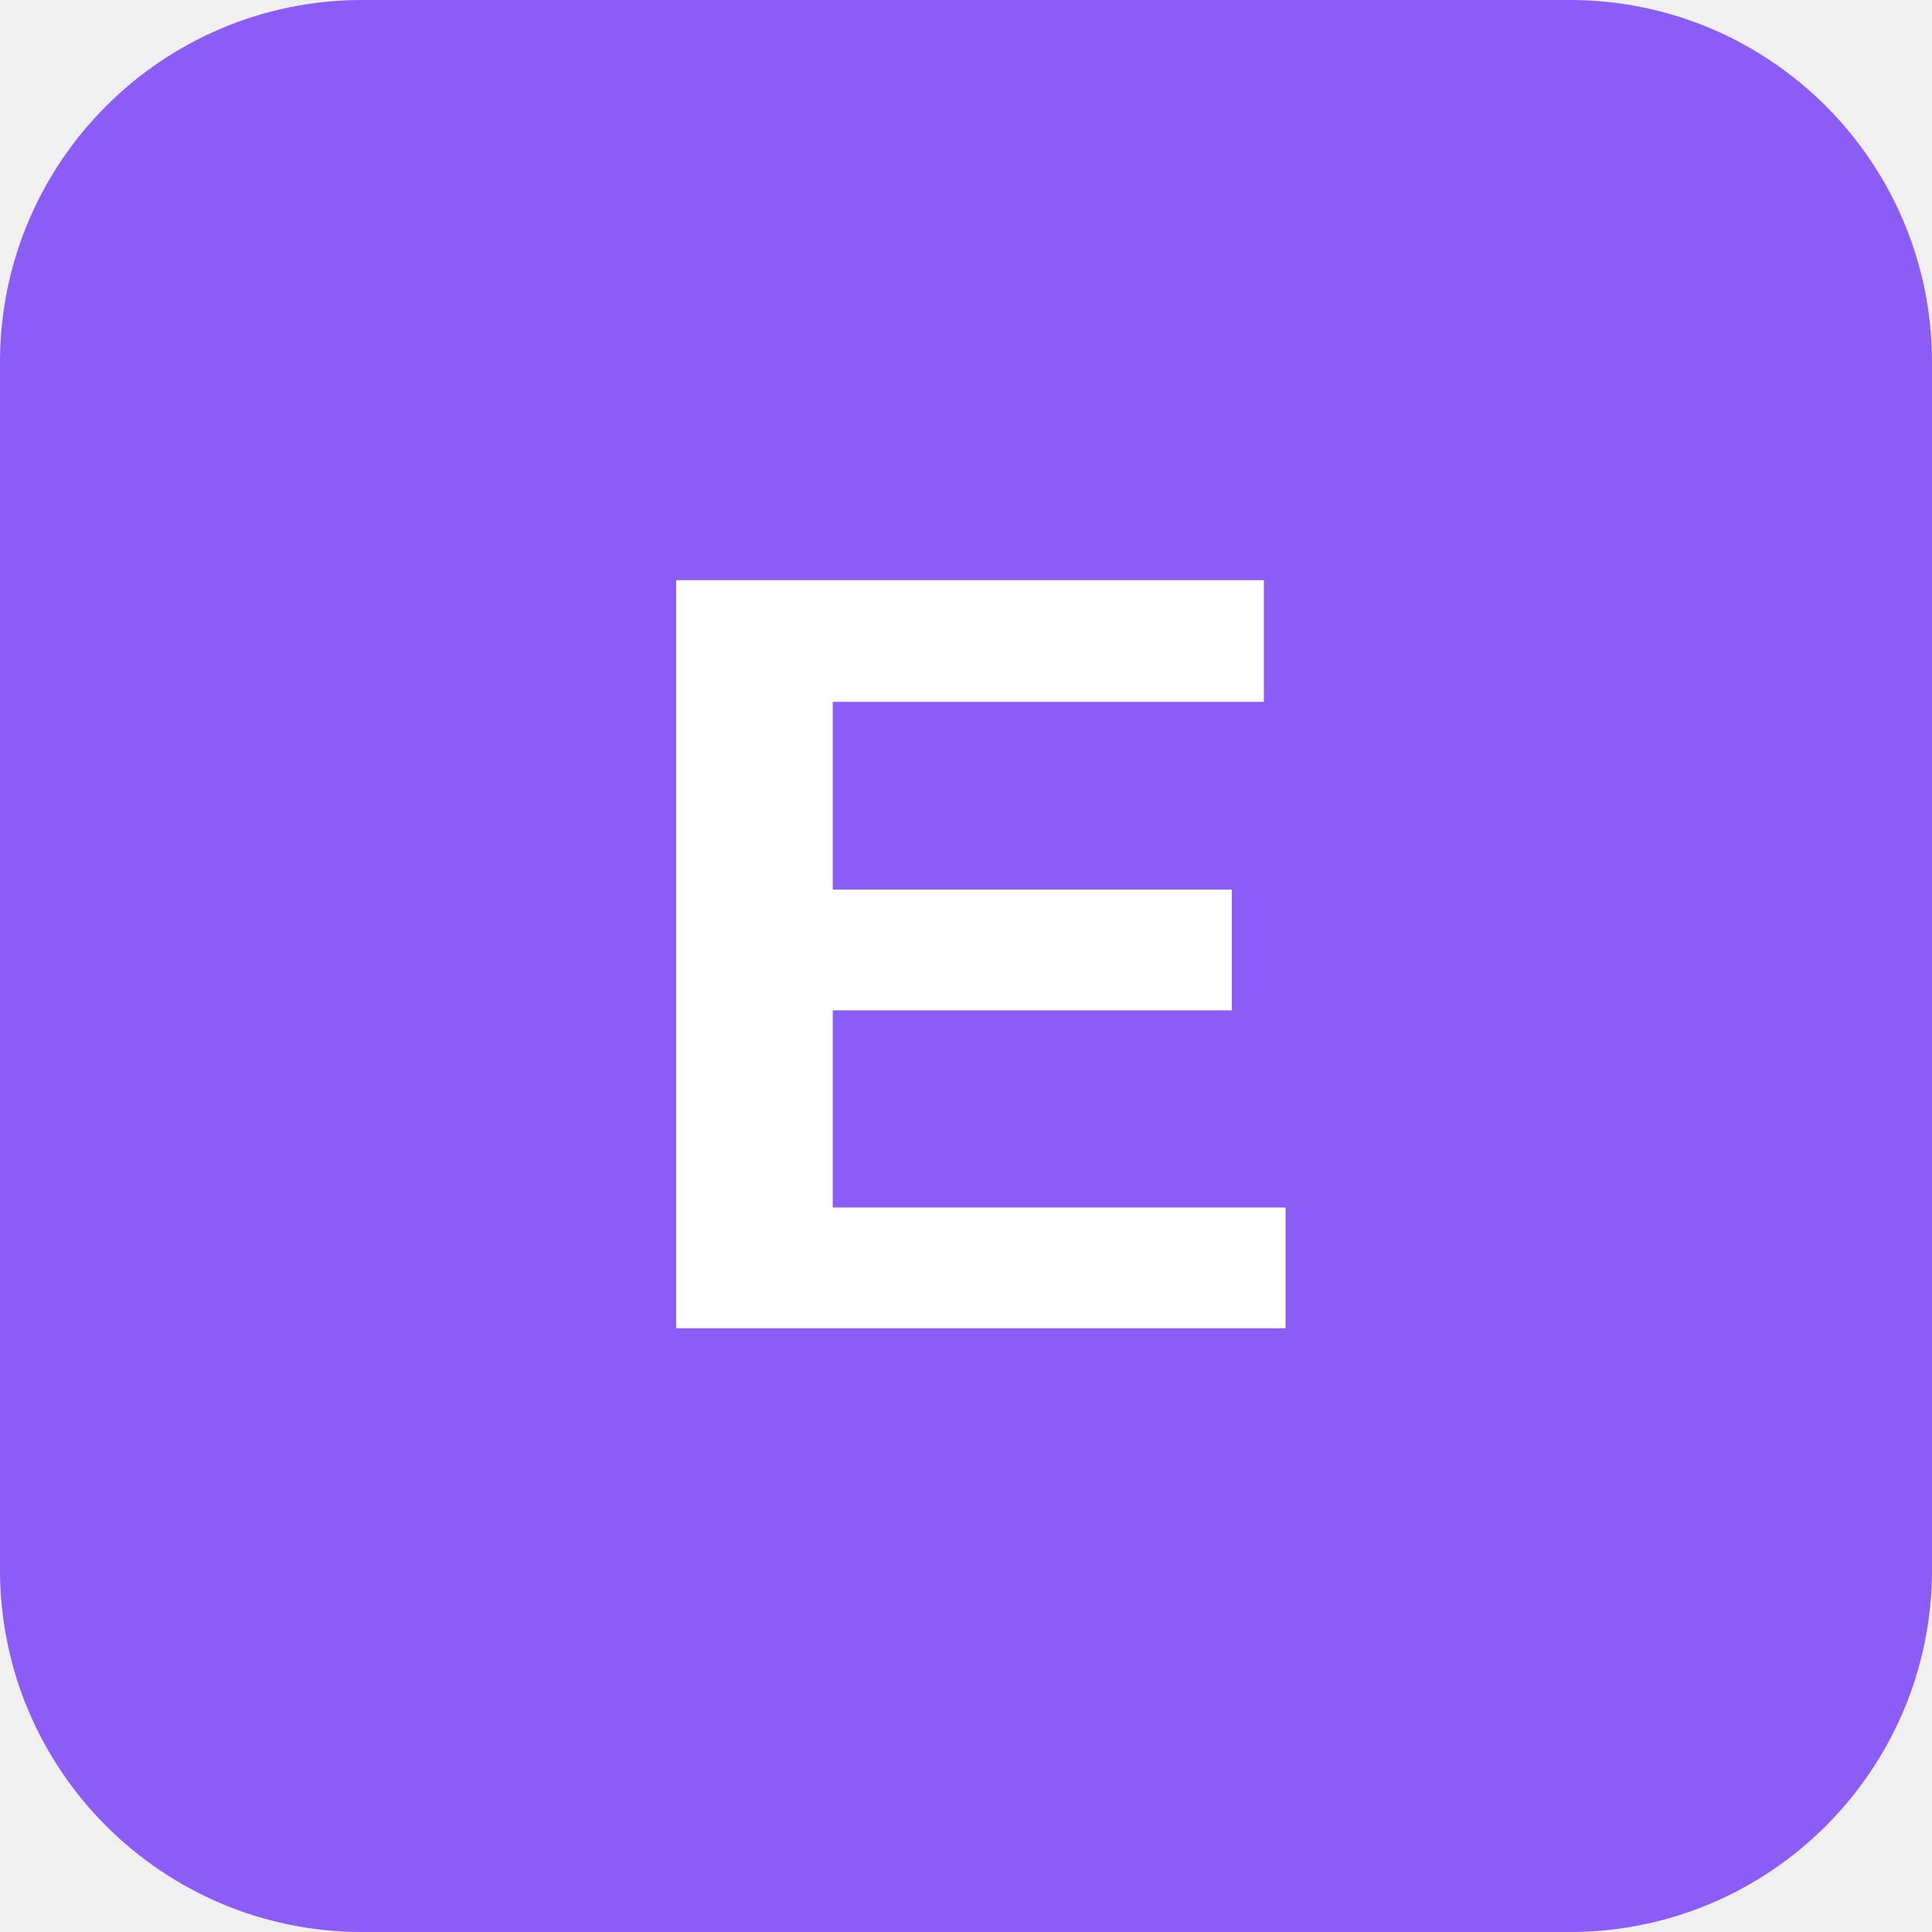
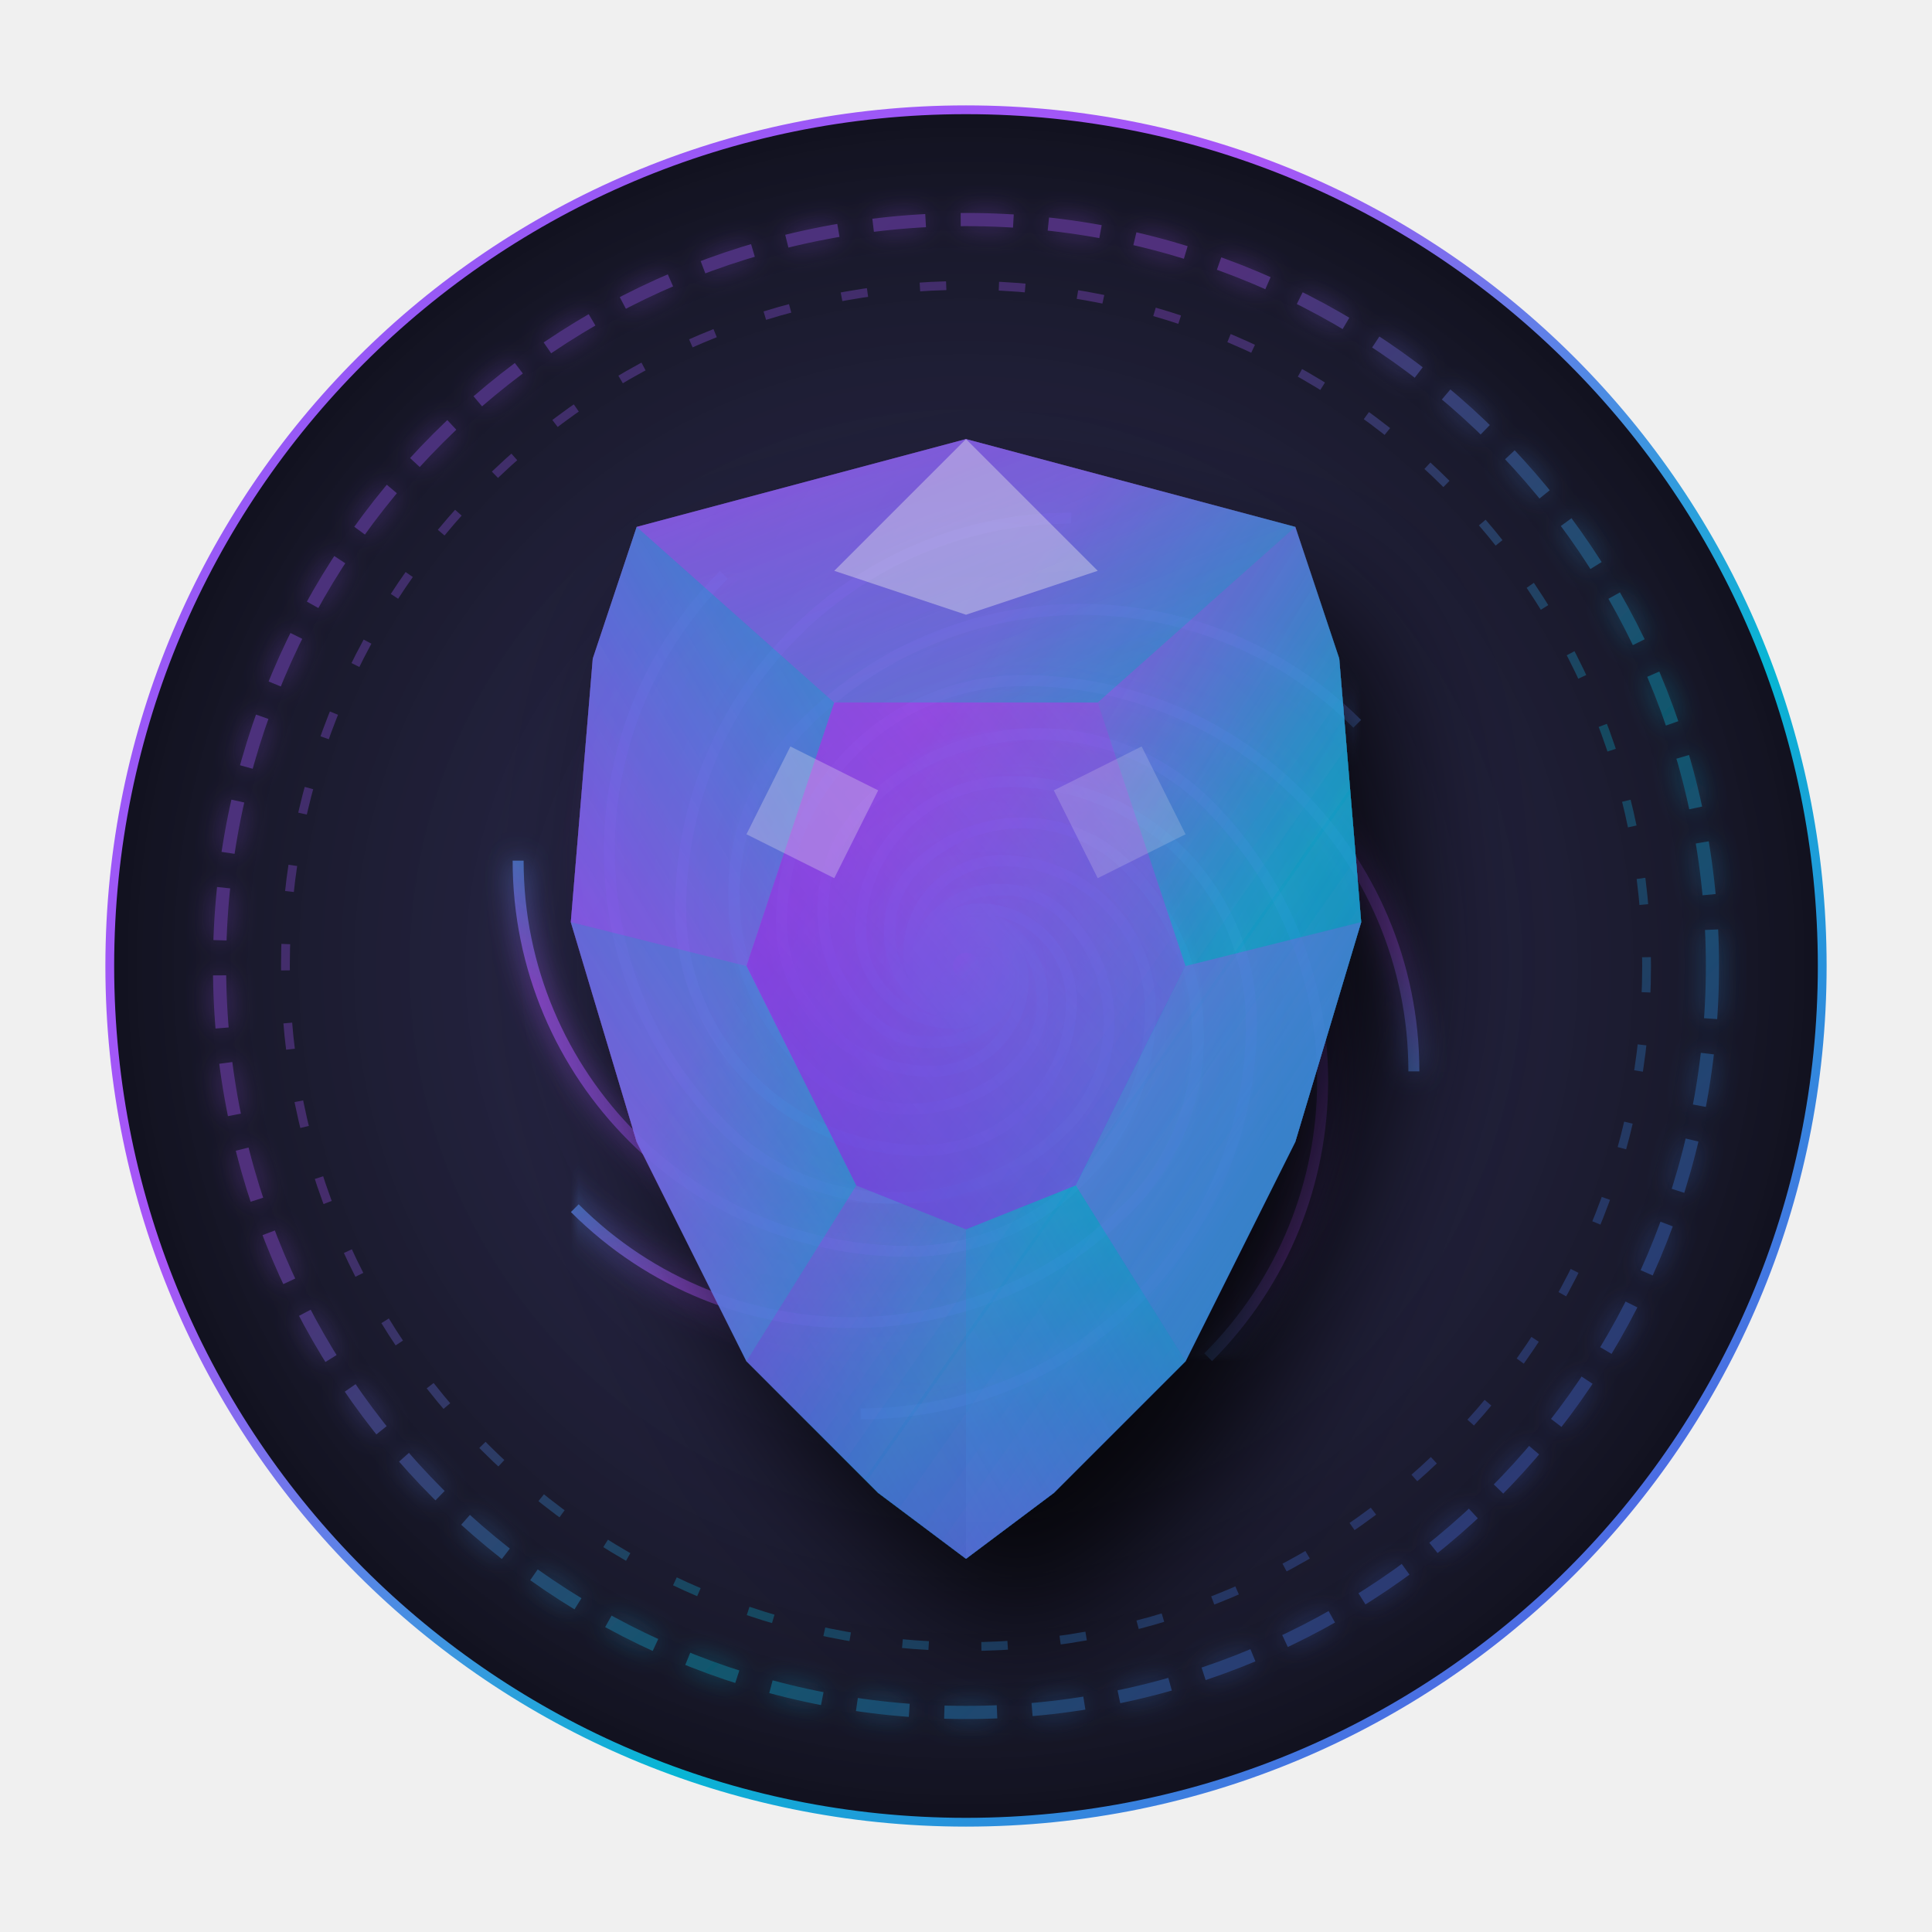
- <svg xmlns="http://www.w3.org/2000/svg" viewBox="0 0 32 32" width="32" height="32">
-   <rect width="32" height="32" rx="6" fill="#8b5cf6" />
-   <text x="16" y="22" font-family="Arial, sans-serif" font-size="18" font-weight="bold" text-anchor="middle" fill="white">E</text>
+ <svg xmlns="http://www.w3.org/2000/svg" viewBox="-20 -20 440 440" width="400" height="400">
+   <defs>
+     <linearGradient id="primaryGrad" x1="0%" y1="0%" x2="100%" y2="100%">
+       <stop offset="0%" style="stop-color:#8b5cf6;stop-opacity:1" />
+       <stop offset="35%" style="stop-color:#a855f7;stop-opacity:1" />
+       <stop offset="65%" style="stop-color:#06b6d4;stop-opacity:1" />
+       <stop offset="100%" style="stop-color:#7c3aed;stop-opacity:1" />
+     </linearGradient>
+     <radialGradient id="darkGrad" cx="50%" cy="50%" r="70%">
+       <stop offset="0%" style="stop-color:#1e1b4b;stop-opacity:0.9" />
+       <stop offset="60%" style="stop-color:#0f0f23;stop-opacity:0.95" />
+       <stop offset="100%" style="stop-color:#000000;stop-opacity:1" />
+     </radialGradient>
+     <filter id="glow">
+       <feGaussianBlur stdDeviation="3" result="coloredBlur" />
+       <feMerge>
+         <feMergeNode in="coloredBlur" />
+         <feMergeNode in="SourceGraphic" />
+       </feMerge>
+     </filter>
+     <filter id="cyberGlow">
+       <feGaussianBlur stdDeviation="4" result="coloredBlur" />
+       <feColorMatrix in="coloredBlur" values="1 0 1 0 0  0 0 1 0 0  1 0 1 0 0  0 0 0 1 0" />
+       <feMerge>
+         <feMergeNode in="coloredBlur" />
+         <feMergeNode in="SourceGraphic" />
+       </feMerge>
+     </filter>
+     <filter id="neonShadow">
+       <feDropShadow dx="0" dy="0" stdDeviation="2" flood-color="#8b5cf6" flood-opacity="0.6" />
+     </filter>
+     <filter id="shieldShadow" x="-50%" y="-50%" width="200%" height="200%">
+       <feDropShadow dx="12" dy="20" stdDeviation="15" flood-color="#000000" flood-opacity="1" />
+     </filter>
+     <linearGradient id="facet1" x1="0%" y1="0%" x2="100%" y2="100%">
+       <stop offset="0%" style="stop-color:#a855f7;stop-opacity:1" />
+       <stop offset="100%" style="stop-color:#06b6d4;stop-opacity:0.7" />
+     </linearGradient>
+     <linearGradient id="facet2" x1="100%" y1="0%" x2="0%" y2="100%">
+       <stop offset="0%" style="stop-color:#06b6d4;stop-opacity:1" />
+       <stop offset="100%" style="stop-color:#8b5cf6;stop-opacity:0.8" />
+     </linearGradient>
+     <linearGradient id="facet3" x1="0%" y1="100%" x2="100%" y2="0%">
+       <stop offset="0%" style="stop-color:#7c3aed;stop-opacity:1" />
+       <stop offset="100%" style="stop-color:#a855f7;stop-opacity:0.6" />
+     </linearGradient>
+   </defs>
+   <circle cx="200" cy="200" r="195" fill="url(#darkGrad)" stroke="url(#primaryGrad)" stroke-width="2" opacity="1" />
+   <g transform="translate(200, 200)" opacity="0.9">
+     <g>
+       <path d="M 0 0 A 3 3 0 0 1 3 3 A 5 5 0 0 1 -2 8 A 8 8 0 0 1 -10 0 A 13 13 0 0 1 3 -13 A 21 21 0 0 1 24 8 A 34 34 0 0 1 -10 42 A 55 55 0 0 1 -65 -13 A 89 89 0 0 1 24 -102" fill="none" stroke="url(#primaryGrad)" stroke-width="2.5" opacity="0.9" filter="url(#cyberGlow)" />
+     </g>
+     <g transform="rotate(45)">
+       <path d="M 0 0 A 3 3 0 0 1 3 3 A 5 5 0 0 1 -2 8 A 8 8 0 0 1 -10 0 A 13 13 0 0 1 3 -13 A 21 21 0 0 1 24 8 A 34 34 0 0 1 -10 42 A 55 55 0 0 1 -65 -13 A 89 89 0 0 1 24 -102" fill="none" stroke="url(#primaryGrad)" stroke-width="2.5" opacity="0.8" filter="url(#glow)" />
+     </g>
+     <g transform="rotate(90)">
+       <path d="M 0 0 A 3 3 0 0 1 3 3 A 5 5 0 0 1 -2 8 A 8 8 0 0 1 -10 0 A 13 13 0 0 1 3 -13 A 21 21 0 0 1 24 8 A 34 34 0 0 1 -10 42 A 55 55 0 0 1 -65 -13 A 89 89 0 0 1 24 -102" fill="none" stroke="url(#primaryGrad)" stroke-width="2.5" opacity="0.8" filter="url(#glow)" />
+     </g>
+     <g transform="rotate(135)">
+       <path d="M 0 0 A 3 3 0 0 1 3 3 A 5 5 0 0 1 -2 8 A 8 8 0 0 1 -10 0 A 13 13 0 0 1 3 -13 A 21 21 0 0 1 24 8 A 34 34 0 0 1 -10 42 A 55 55 0 0 1 -65 -13 A 89 89 0 0 1 24 -102" fill="none" stroke="url(#primaryGrad)" stroke-width="2.5" opacity="0.8" filter="url(#glow)" />
+     </g>
+     <g transform="rotate(180)">
+       <path d="M 0 0 A 3 3 0 0 1 3 3 A 5 5 0 0 1 -2 8 A 8 8 0 0 1 -10 0 A 13 13 0 0 1 3 -13 A 21 21 0 0 1 24 8 A 34 34 0 0 1 -10 42 A 55 55 0 0 1 -65 -13 A 89 89 0 0 1 24 -102" fill="none" stroke="url(#primaryGrad)" stroke-width="2.5" opacity="0.8" filter="url(#glow)" />
+     </g>
+     <g transform="rotate(225)">
+       <path d="M 0 0 A 3 3 0 0 1 3 3 A 5 5 0 0 1 -2 8 A 8 8 0 0 1 -10 0 A 13 13 0 0 1 3 -13 A 21 21 0 0 1 24 8 A 34 34 0 0 1 -10 42 A 55 55 0 0 1 -65 -13 A 89 89 0 0 1 24 -102" fill="none" stroke="url(#primaryGrad)" stroke-width="2.5" opacity="0.8" filter="url(#glow)" />
+     </g>
+     <g transform="rotate(270)">
+       <path d="M 0 0 A 3 3 0 0 1 3 3 A 5 5 0 0 1 -2 8 A 8 8 0 0 1 -10 0 A 13 13 0 0 1 3 -13 A 21 21 0 0 1 24 8 A 34 34 0 0 1 -10 42 A 55 55 0 0 1 -65 -13 A 89 89 0 0 1 24 -102" fill="none" stroke="url(#primaryGrad)" stroke-width="2.5" opacity="0.8" filter="url(#glow)" />
+     </g>
+     <g transform="rotate(315)">
+       <path d="M 0 0 A 3 3 0 0 1 3 3 A 5 5 0 0 1 -2 8 A 8 8 0 0 1 -10 0 A 13 13 0 0 1 3 -13 A 21 21 0 0 1 24 8 A 34 34 0 0 1 -10 42 A 55 55 0 0 1 -65 -13 A 89 89 0 0 1 24 -102" fill="none" stroke="url(#primaryGrad)" stroke-width="2.5" opacity="0.8" filter="url(#glow)" />
+     </g>
+     <circle cx="0" cy="0" r="3" fill="url(#primaryGrad)" opacity="1" filter="url(#cyberGlow)" />
+     <g transform="translate(0, 10)">
+       <path d="M 0 -130 L -75 -110 L -85 -80 L -90 -20 L -75 30 L -50 80 L -20 110 L 0 125 L 20 110 L 50 80 L 75 30 L 90 -20 L 85 -80 L 75 -110 Z" fill="url(#primaryGrad)" stroke="none" opacity="0.9" filter="url(#shieldShadow)" />
+       <path d="M 0 -130 L -75 -110 L -30 -70 L 30 -70 L 75 -110 Z" fill="url(#facet1)" opacity="0.6" />
+       <path d="M -75 -110 L -85 -80 L -90 -20 L -50 -10 L -30 -70 Z" fill="url(#facet2)" opacity="0.7" />
+       <path d="M 75 -110 L 85 -80 L 90 -20 L 50 -10 L 30 -70 Z" fill="url(#facet1)" opacity="0.5" />
+       <path d="M -30 -70 L -50 -10 L -25 40 L 0 50 L 25 40 L 50 -10 L 30 -70 Z" fill="url(#facet3)" opacity="0.8" />
+       <path d="M -50 -10 L -90 -20 L -75 30 L -50 80 L -25 40 Z" fill="url(#facet2)" opacity="0.6" />
+       <path d="M 50 -10 L 90 -20 L 75 30 L 50 80 L 25 40 Z" fill="url(#facet1)" opacity="0.7" />
+       <path d="M -25 40 L -50 80 L -20 110 L 0 125 L 0 50 Z" fill="url(#facet3)" opacity="0.5" />
+       <path d="M 25 40 L 50 80 L 20 110 L 0 125 L 0 50 Z" fill="url(#facet2)" opacity="0.6" />
+       <path d="M 0 -130 L -30 -100 L 0 -90 L 30 -100 Z" fill="#ffffff" opacity="0.4" />
+       <path d="M -40 -60 L -20 -50 L -30 -30 L -50 -40 Z" fill="#ffffff" opacity="0.3" />
+       <path d="M 40 -60 L 20 -50 L 30 -30 L 50 -40 Z" fill="#ffffff" opacity="0.2" />
+     </g>
+   </g>
+   <circle cx="200" cy="200" r="170" fill="none" stroke="url(#primaryGrad)" stroke-width="3" opacity="0.4" stroke-dasharray="12,8" filter="url(#glow)" />
+   <circle cx="200" cy="200" r="155" fill="none" stroke="url(#primaryGrad)" stroke-width="2" opacity="0.3" stroke-dasharray="6,12" />
</svg>
